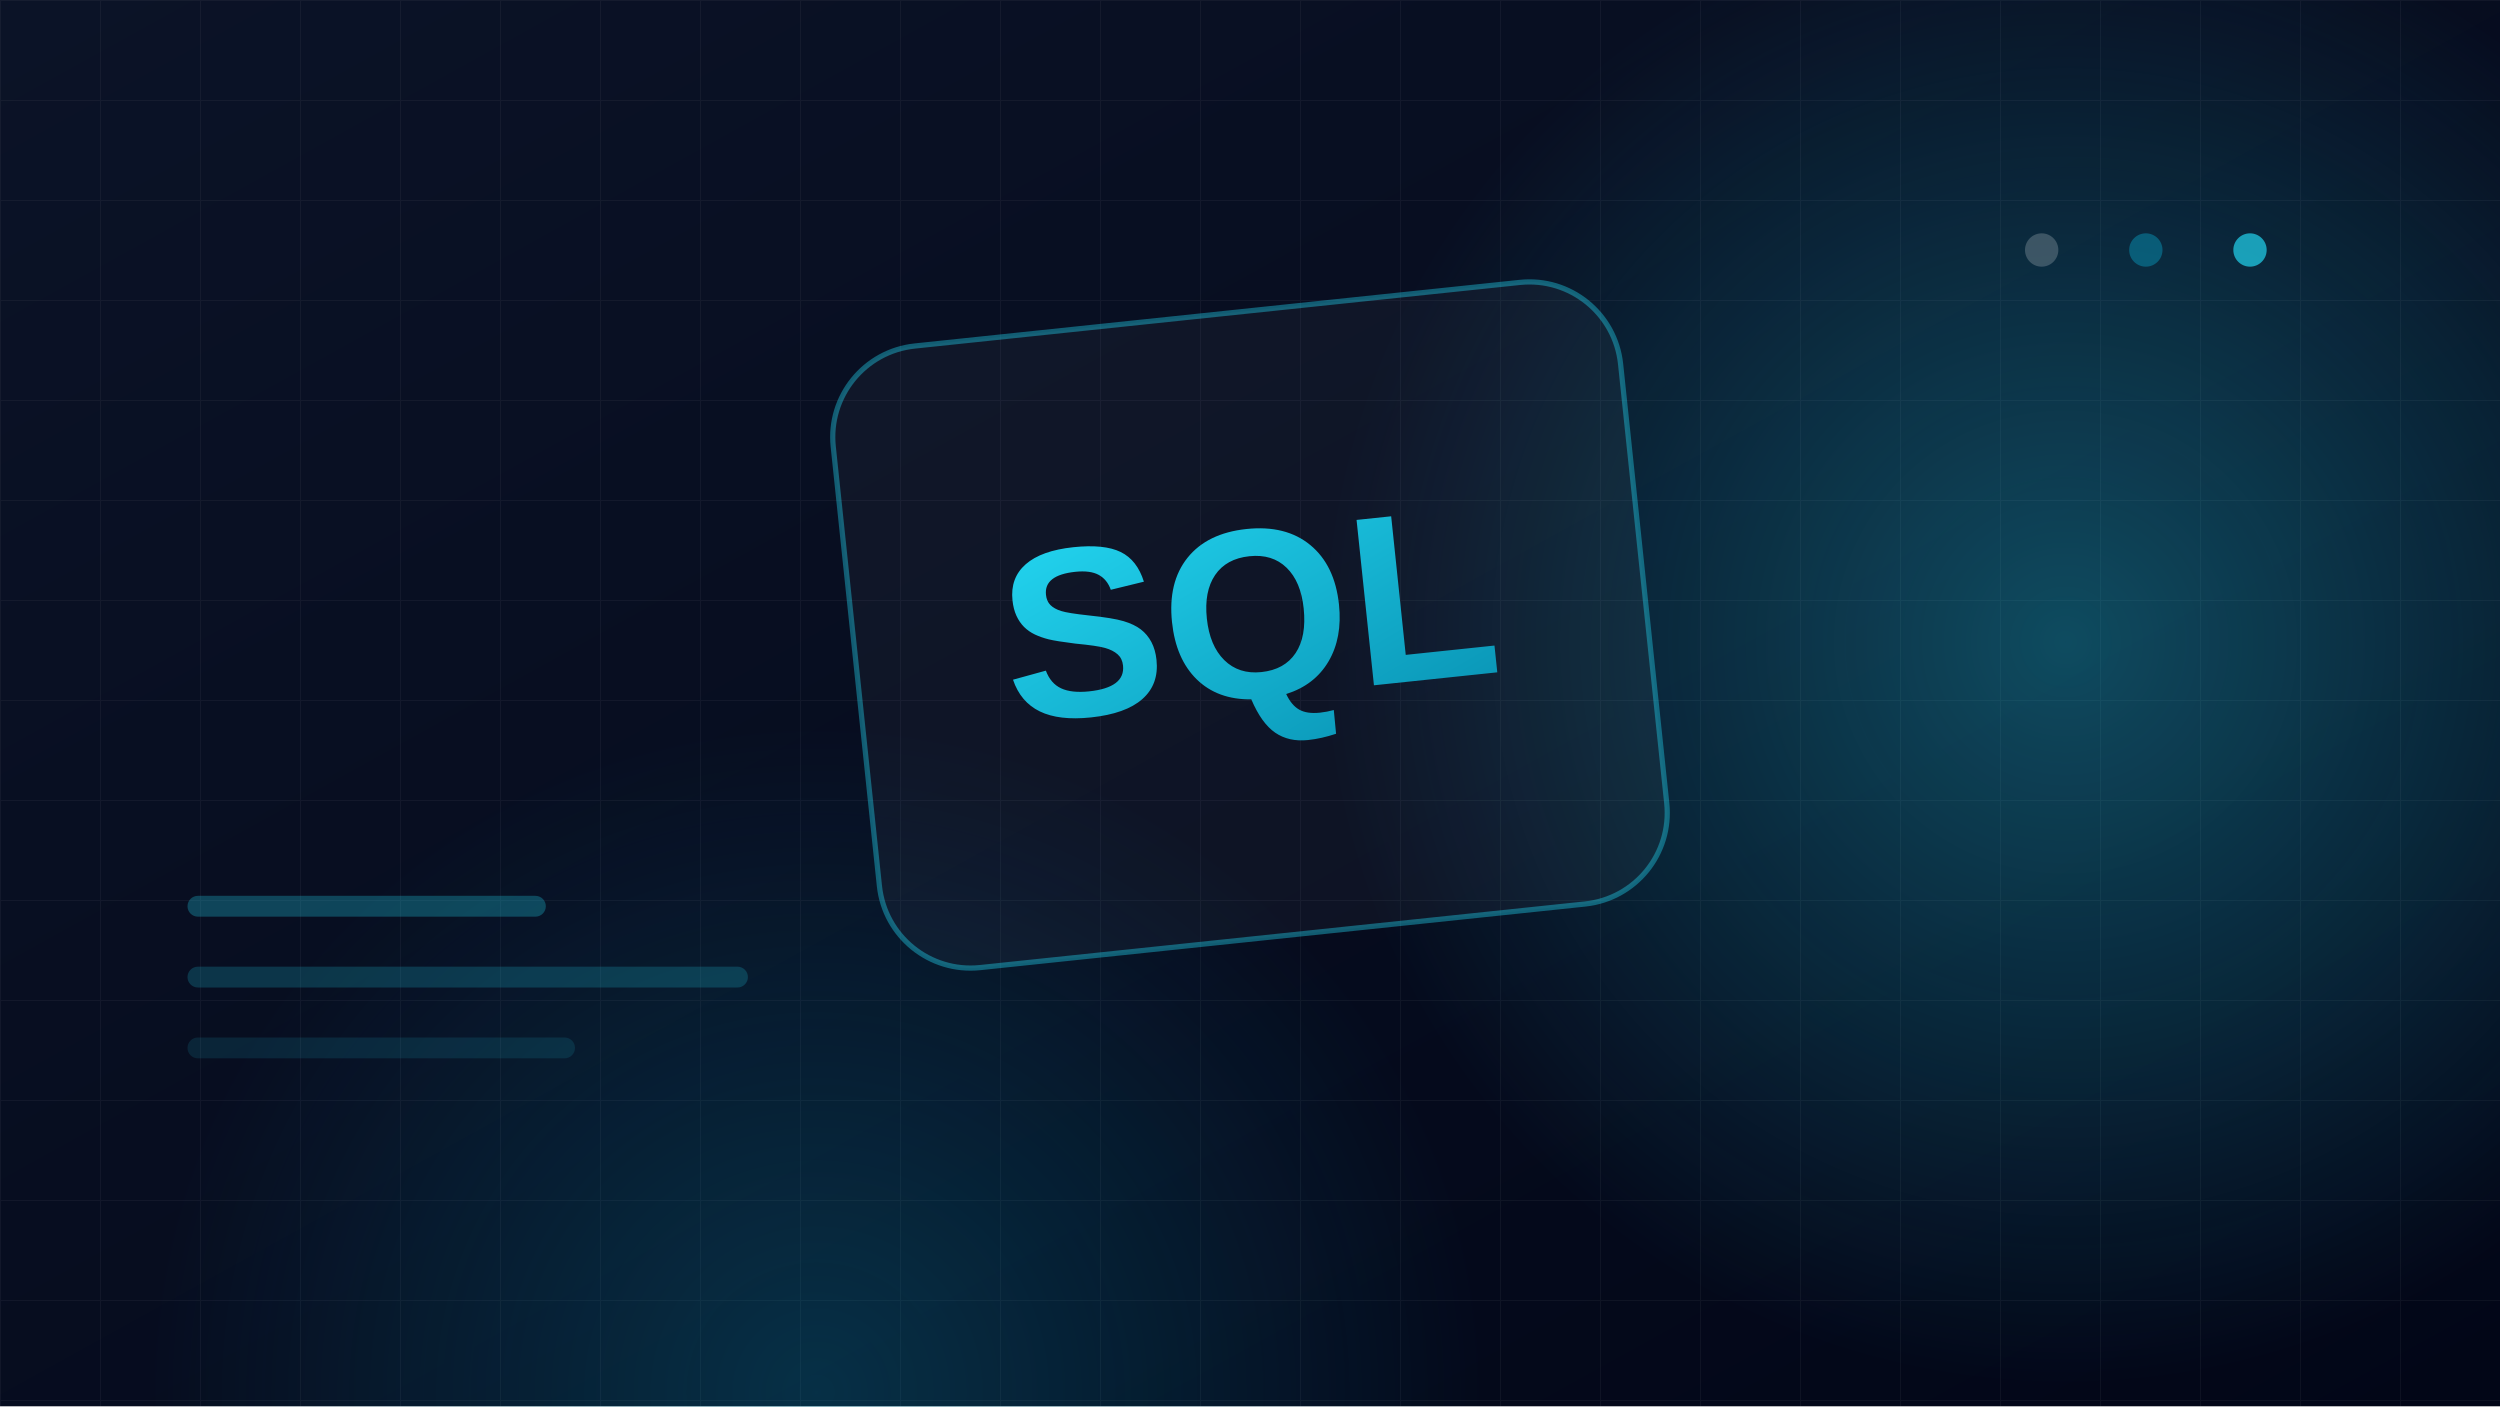
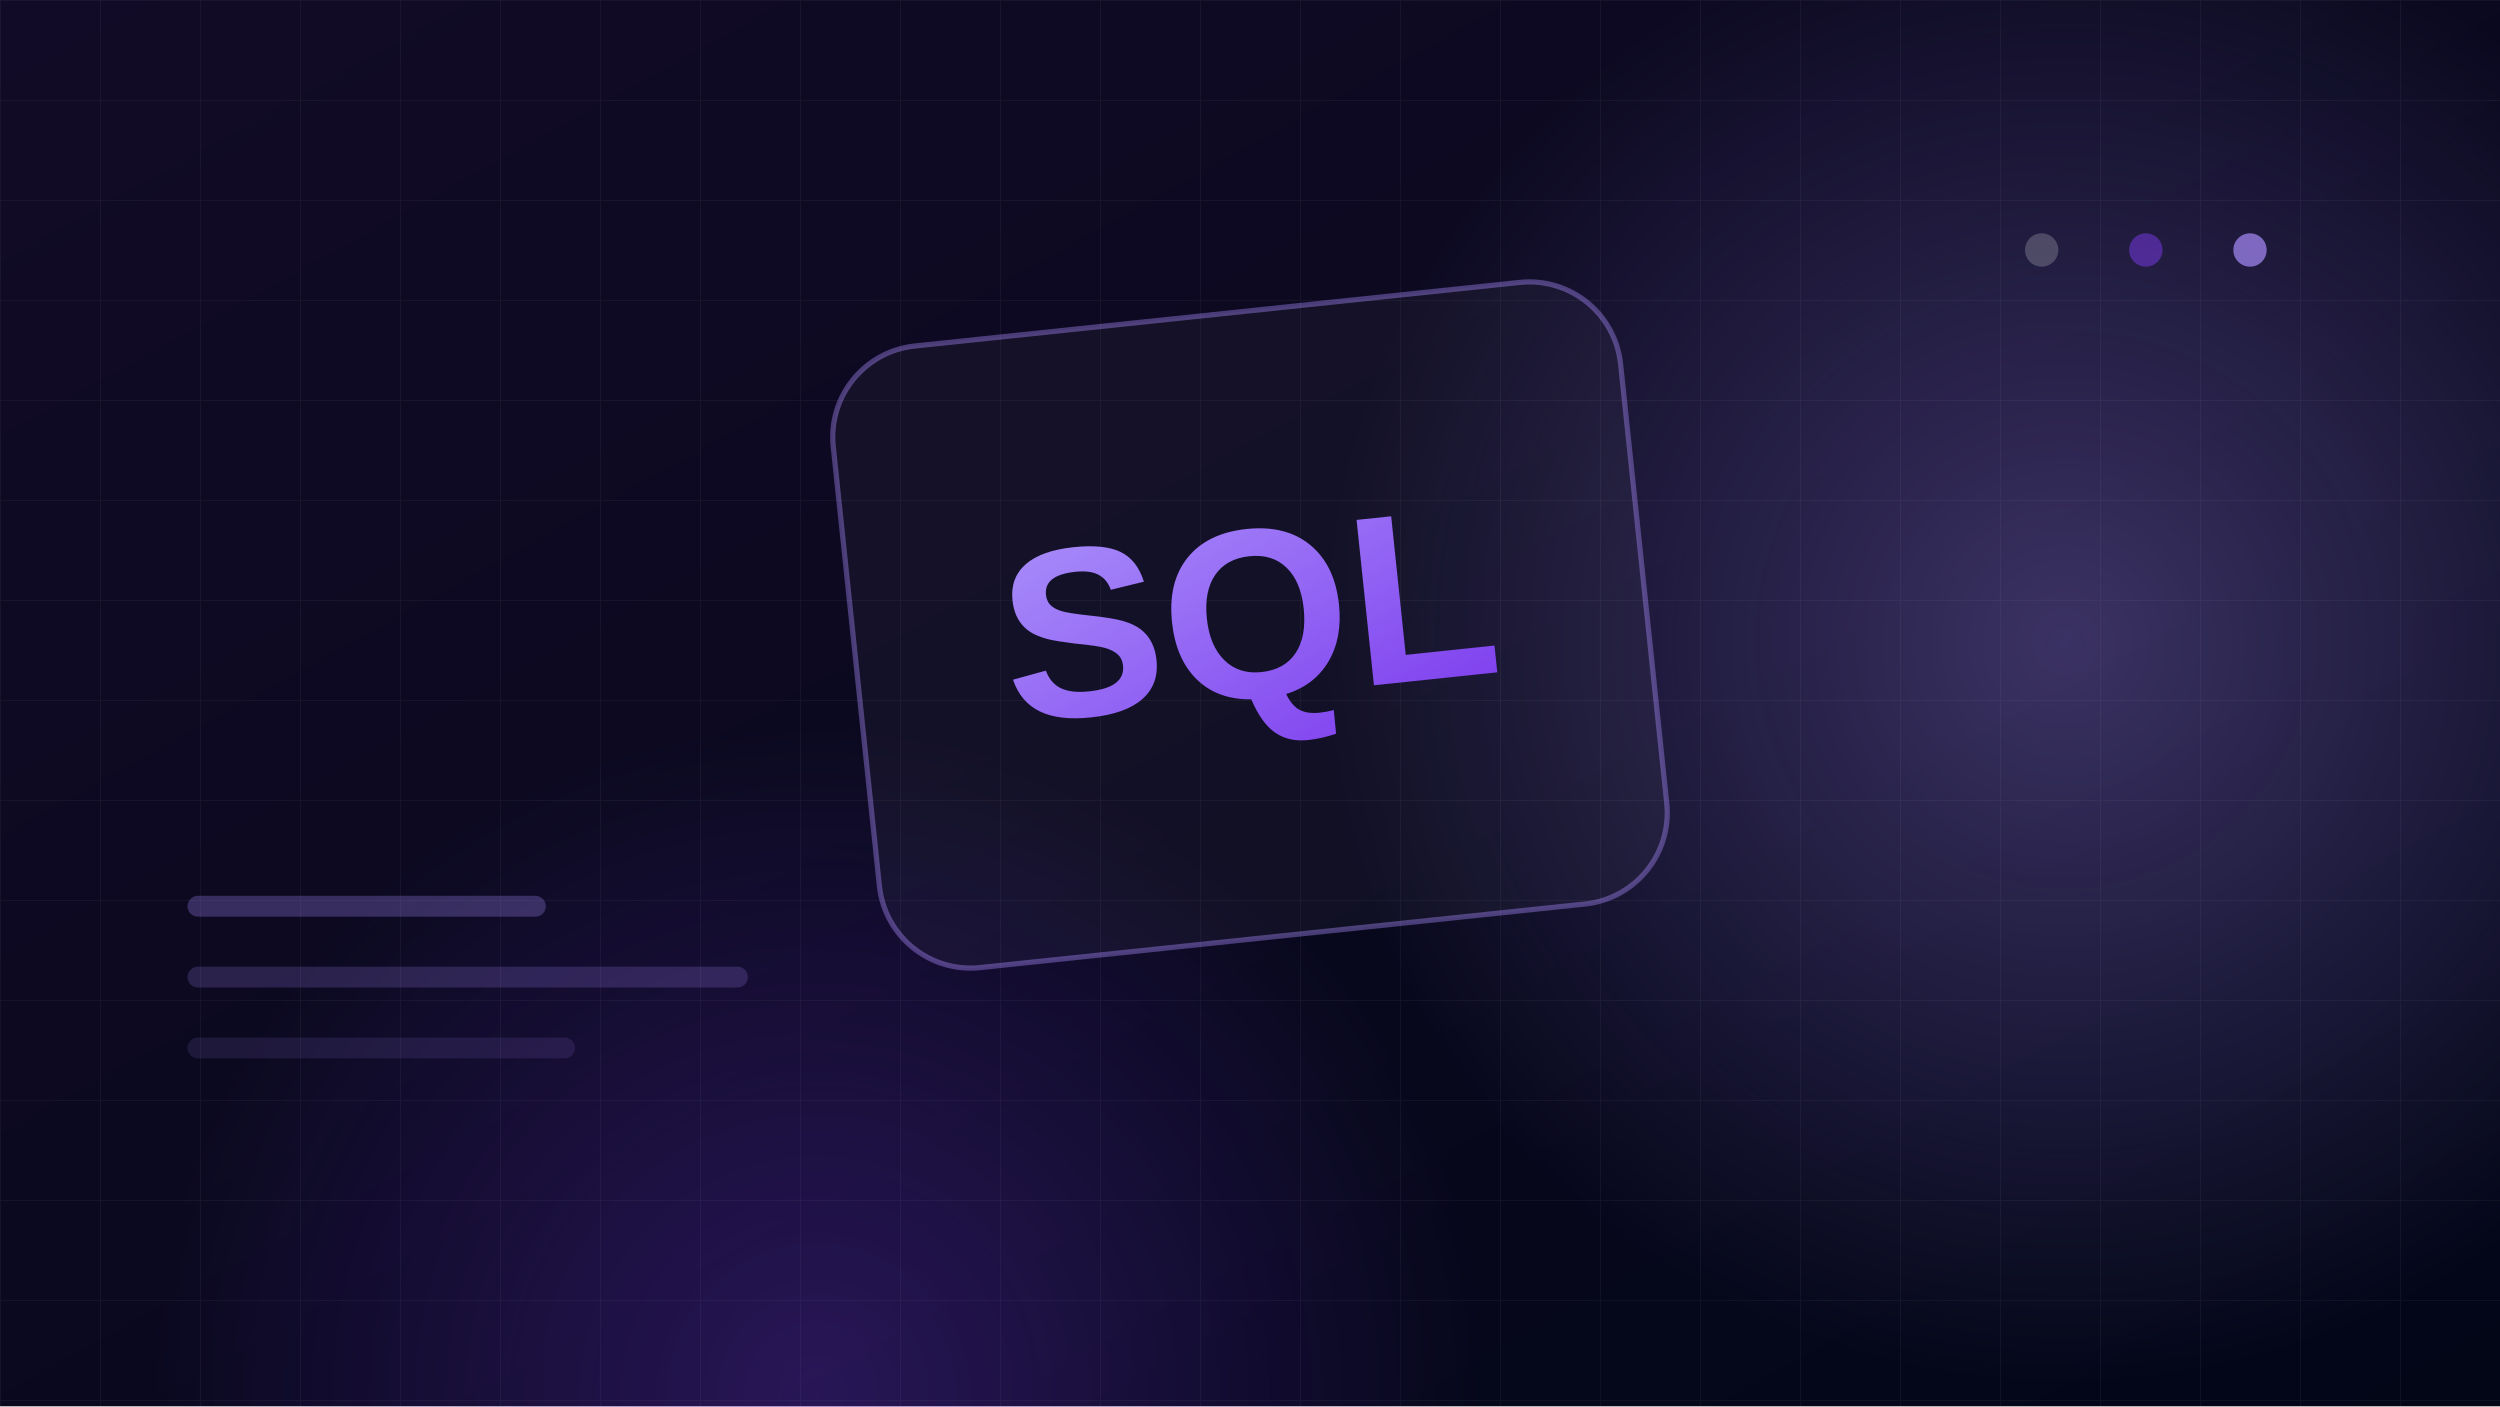
<svg xmlns="http://www.w3.org/2000/svg" width="1200" height="675" viewBox="0 0 1200 675">
  <defs>
    <linearGradient id="bg" x1="0" y1="0" x2="1" y2="1">
-       <stop offset="0" stop-color="#0b1327" />
+       <stop offset="0" stop-color="#120b27" />
      <stop offset="1" stop-color="#020617" />
    </linearGradient>
    <radialGradient id="glow1" cx="0.5" cy="0.5" r="0.5">
-       <stop offset="0" stop-color="#22d3ee" stop-opacity="0.32" />
-       <stop offset="1" stop-color="#22d3ee" stop-opacity="0" />
+       <stop offset="0" stop-color="#a78bfa" stop-opacity="0.32" />
+       <stop offset="1" stop-color="#a78bfa" stop-opacity="0" />
    </radialGradient>
    <radialGradient id="glow2" cx="0.5" cy="0.5" r="0.5">
-       <stop offset="0" stop-color="#0891b2" stop-opacity="0.28" />
-       <stop offset="1" stop-color="#0891b2" stop-opacity="0" />
+       <stop offset="0" stop-color="#7c3aed" stop-opacity="0.28" />
+       <stop offset="1" stop-color="#7c3aed" stop-opacity="0" />
    </radialGradient>
    <linearGradient id="mono" x1="0" y1="0" x2="1" y2="1">
-       <stop offset="0" stop-color="#22d3ee" />
-       <stop offset="1" stop-color="#0891b2" />
+       <stop offset="0" stop-color="#a78bfa" />
+       <stop offset="1" stop-color="#7c3aed" />
    </linearGradient>
    <pattern id="grid" width="48" height="48" patternUnits="userSpaceOnUse">
      <path d="M 48 0 L 0 0 0 48" fill="none" stroke="#ffffff" stroke-opacity="0.045" stroke-width="1" />
    </pattern>
  </defs>
  <rect width="1200" height="675" fill="url(#bg)" />
  <rect width="1200" height="675" fill="url(#grid)" />
  <circle cx="992" cy="308" r="360" fill="url(#glow1)" />
  <circle cx="392" cy="668" r="320" fill="url(#glow2)" />
  <g transform="rotate(-6 600 300)">
-     <rect x="410" y="150" width="380" height="300" rx="44" fill="#ffffff" fill-opacity="0.035" stroke="#22d3ee" stroke-opacity="0.4" stroke-width="2.5" />
+     <rect x="410" y="150" width="380" height="300" rx="44" fill="#ffffff" fill-opacity="0.035" stroke="#a78bfa" stroke-opacity="0.4" stroke-width="2.5" />
    <text x="600" y="335" text-anchor="middle" font-family="'Segoe UI',Arial,sans-serif" font-size="116" font-weight="900" fill="url(#mono)">SQL</text>
  </g>
-   <rect x="90" y="430" width="172" height="10" rx="5" fill="#22d3ee" fill-opacity="0.28" />
-   <rect x="90" y="464" width="269" height="10" rx="5" fill="#22d3ee" fill-opacity="0.2" />
-   <rect x="90" y="498" width="186" height="10" rx="5" fill="#22d3ee" fill-opacity="0.12" />
-   <circle cx="1080" cy="120" r="8" fill="#22d3ee" fill-opacity="0.7" />
-   <circle cx="1030" cy="120" r="8" fill="#0891b2" fill-opacity="0.5" />
+   <rect x="90" y="430" width="172" height="10" rx="5" fill="#a78bfa" fill-opacity="0.28" />
+   <rect x="90" y="464" width="269" height="10" rx="5" fill="#a78bfa" fill-opacity="0.2" />
+   <rect x="90" y="498" width="186" height="10" rx="5" fill="#a78bfa" fill-opacity="0.12" />
+   <circle cx="1080" cy="120" r="8" fill="#a78bfa" fill-opacity="0.7" />
+   <circle cx="1030" cy="120" r="8" fill="#7c3aed" fill-opacity="0.5" />
  <circle cx="980" cy="120" r="8" fill="#ffffff" fill-opacity="0.2" />
</svg>
